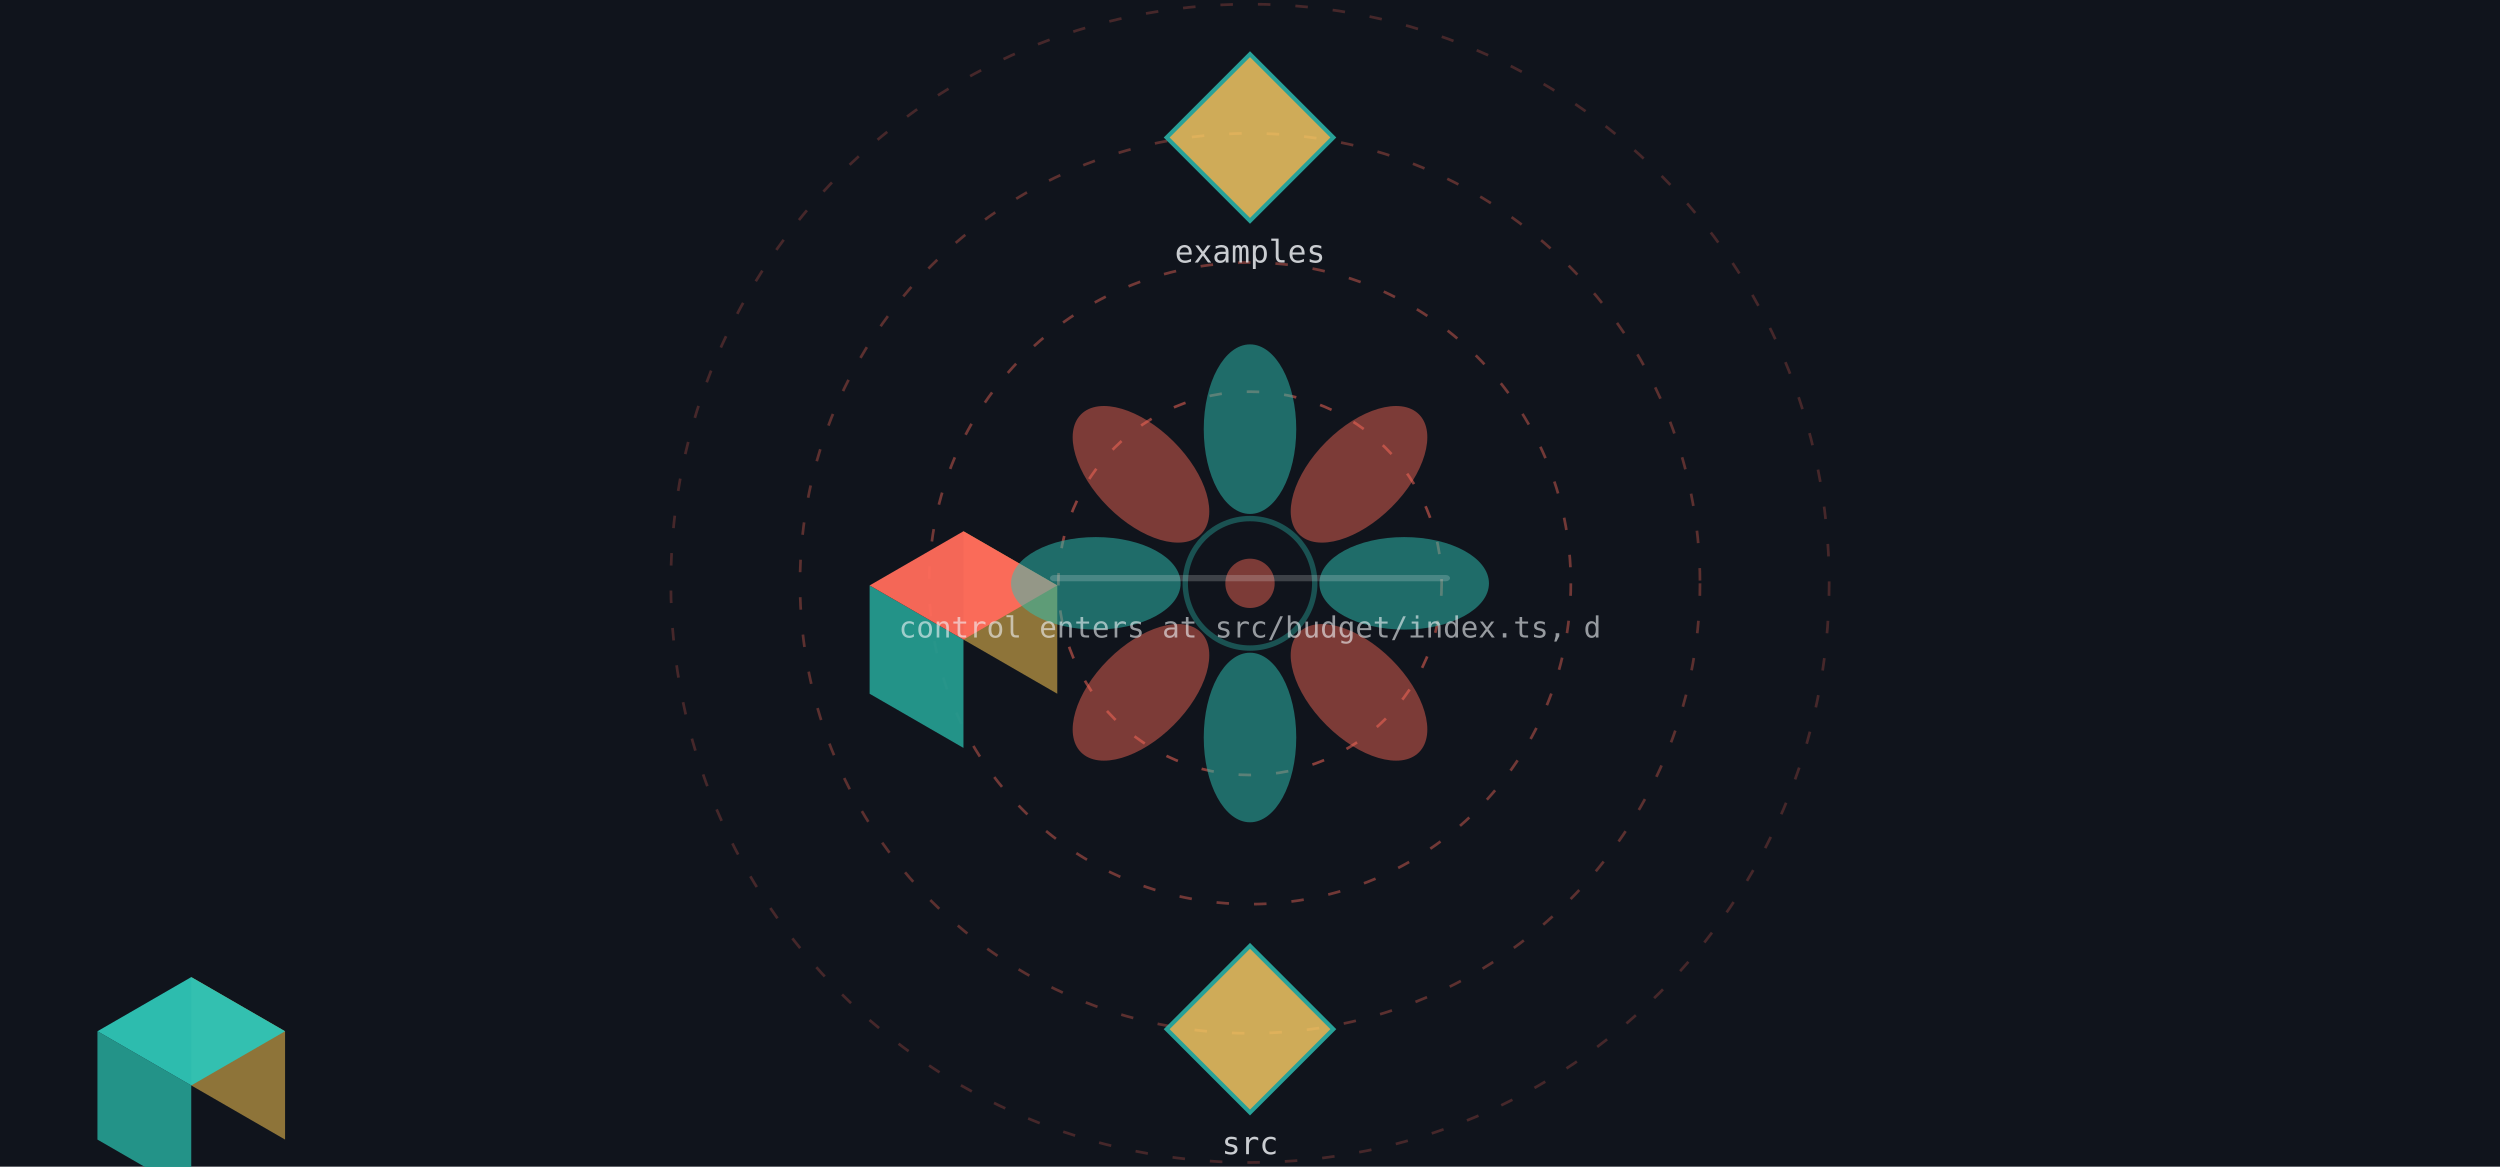
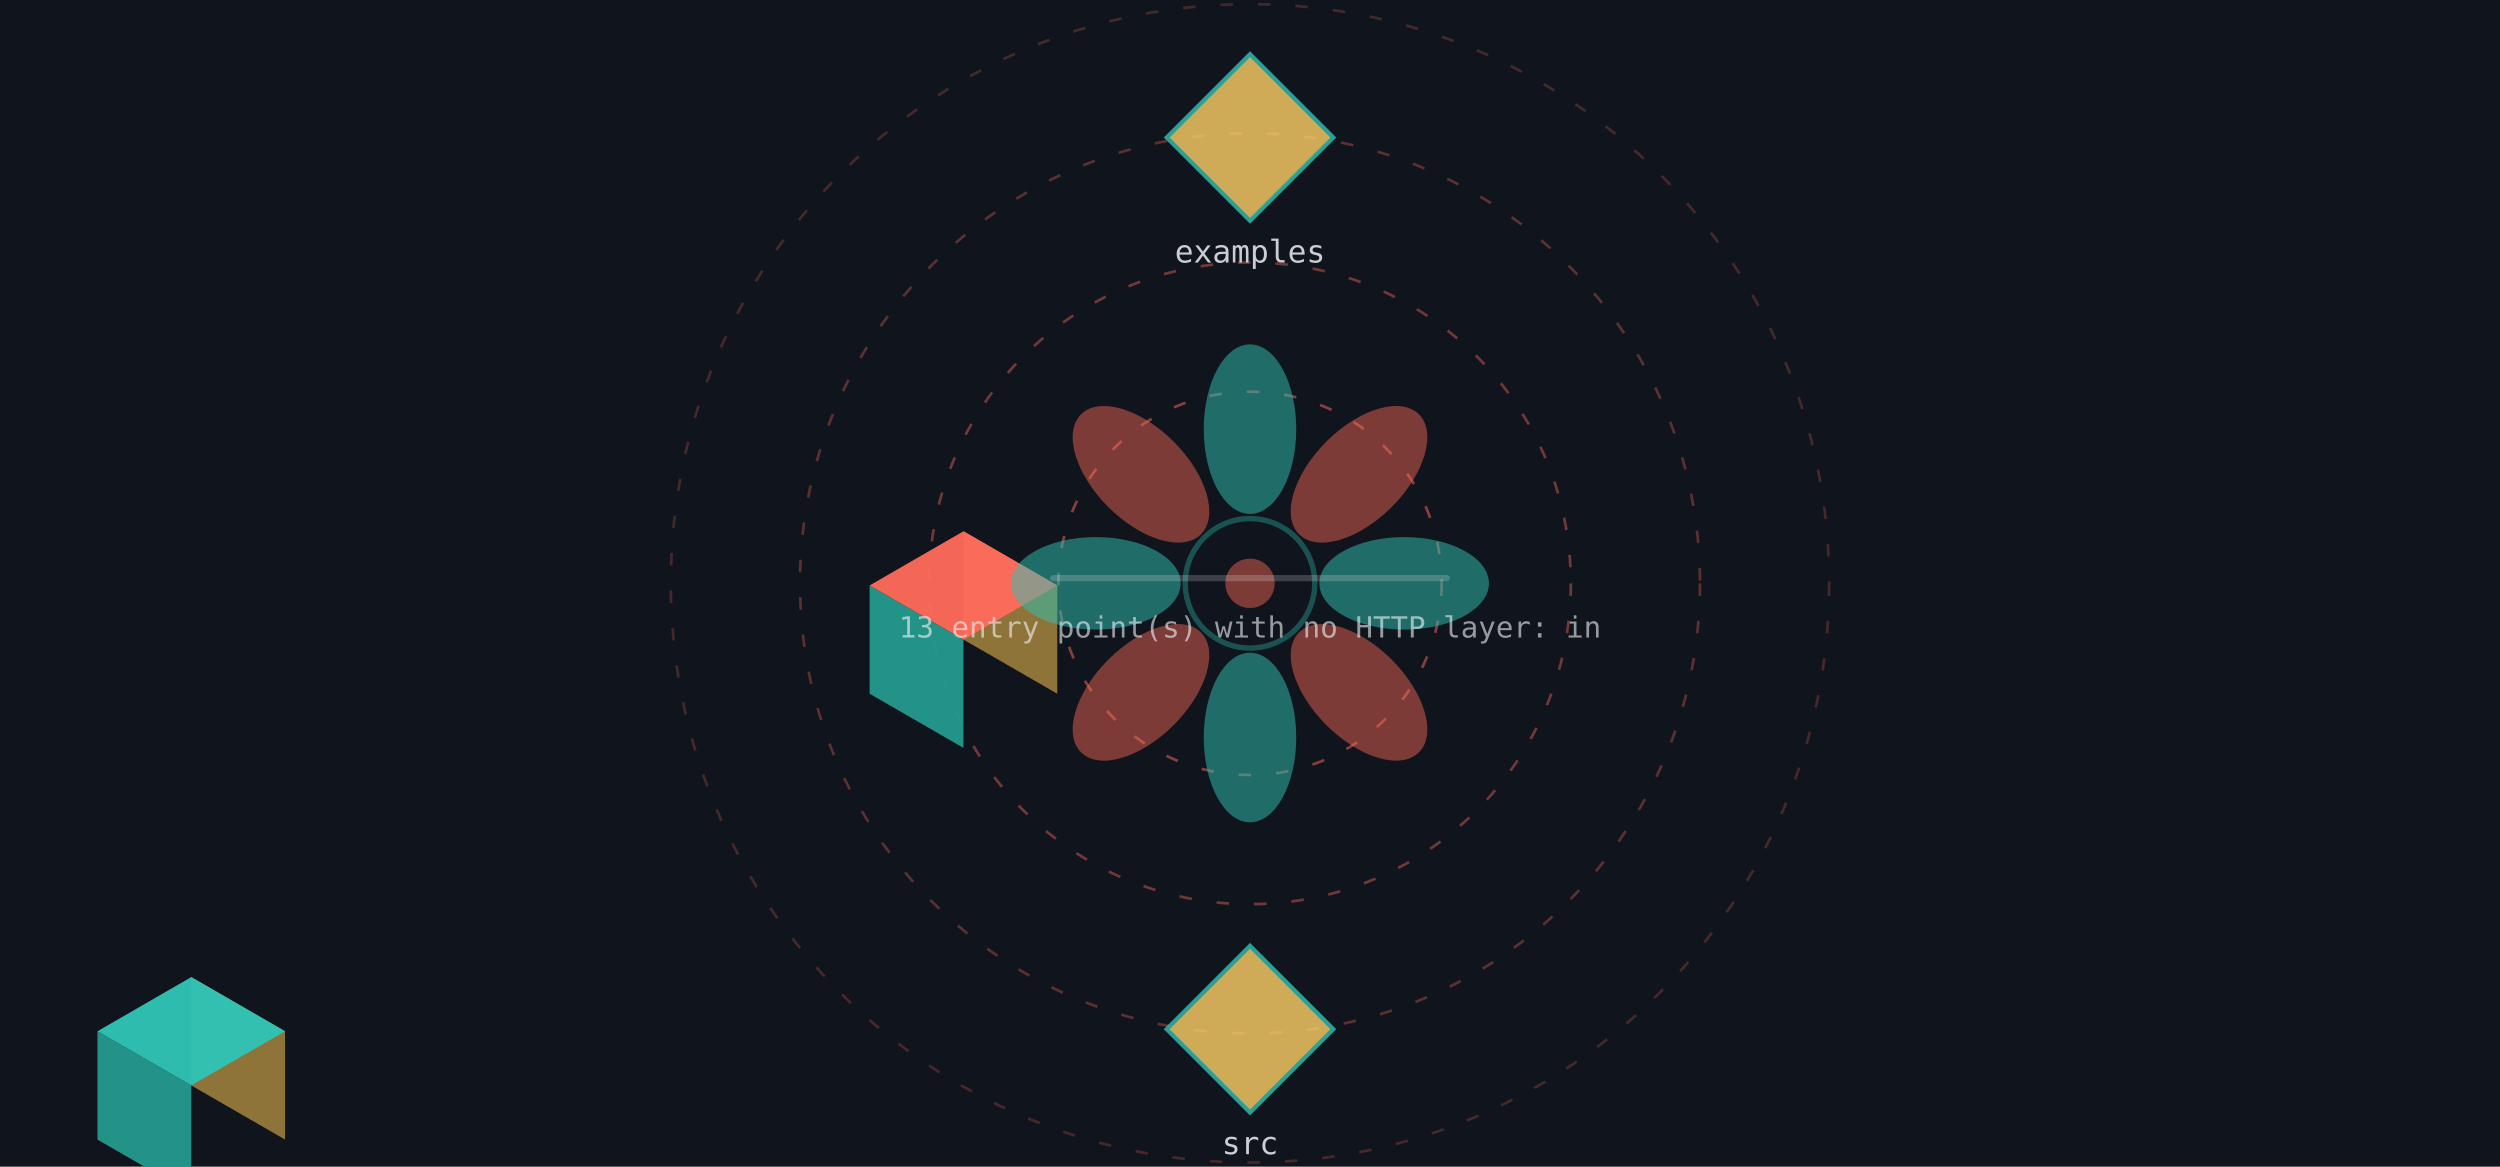
<svg xmlns="http://www.w3.org/2000/svg" viewBox="0 0 1200 560" width="1200" height="560" role="img" aria-label="grokbot-society workflow">
  <rect width="1200" height="560" fill="#10141c" />
  <defs>
    <linearGradient id="gk" x1="0" y1="0" x2="1" y2="1">
      <stop offset="0%" stop-color="#ff6b5a" />
      <stop offset="100%" stop-color="#2ec4b6" />
    </linearGradient>
  </defs>
  <circle cx="600.00" cy="280.00" r="92.00" fill="none" stroke="rgba(255,107,90,0.500)" stroke-width="1.30" opacity="1.00" stroke-dasharray="6 12" />
  <g>
    <circle cx="600.00" cy="280.00" r="92.00" fill="none" stroke="#ffd166" stroke-width="2.60" opacity="0.00" />
    <animate attributeName="opacity" values="0;0.85;0" dur="16.0s" begin="0.0s" repeatCount="indefinite" />
  </g>
  <circle cx="600.00" cy="280.00" r="154.00" fill="none" stroke="rgba(255,107,90,0.410)" stroke-width="1.30" opacity="1.00" stroke-dasharray="6 12" />
  <g>
    <circle cx="600.00" cy="280.00" r="154.00" fill="none" stroke="#ffd166" stroke-width="2.60" opacity="0.00" />
    <animate attributeName="opacity" values="0;0.85;0" dur="16.0s" begin="0.6s" repeatCount="indefinite" />
  </g>
  <circle cx="600.00" cy="280.00" r="216.00" fill="none" stroke="rgba(255,107,90,0.320)" stroke-width="1.30" opacity="1.00" stroke-dasharray="6 12" />
  <g>
    <circle cx="600.00" cy="280.00" r="216.00" fill="none" stroke="#ffd166" stroke-width="2.60" opacity="0.00" />
    <animate attributeName="opacity" values="0;0.85;0" dur="16.0s" begin="1.2s" repeatCount="indefinite" />
  </g>
  <circle cx="600.00" cy="280.00" r="278.00" fill="none" stroke="rgba(255,107,90,0.230)" stroke-width="1.30" opacity="1.00" stroke-dasharray="6 12" />
  <g>
    <circle cx="600.00" cy="280.00" r="278.00" fill="none" stroke="#ffd166" stroke-width="2.60" opacity="0.00" />
    <animate attributeName="opacity" values="0;0.85;0" dur="16.0s" begin="1.8s" repeatCount="indefinite" />
  </g>
  <polygon points="462.46,307.00 507.49,333.00 507.49,281.00 462.46,255.00" fill="#94793b" opacity="0.95" />
  <polygon points="417.42,333.00 462.46,359.00 462.46,307.00 417.42,281.00" fill="#24998e" opacity="0.95" />
  <polygon points="462.46,255.00 507.49,281.00 462.46,307.00 417.42,281.00" fill="#ff6b5a" opacity="0.95" />
  <text x="600" y="126" font-family="ui-monospace,Menlo,monospace" font-size="15" fill="rgba(242,245,249,0.820)" text-anchor="middle">examples</text>
  <g>
    <polygon points="600.00,26.00 640.00,66.00 600.00,106.00 560.00,66.00" fill="#ffd166" opacity="0.80" stroke="#2ec4b6" stroke-width="2" />
    <animate attributeName="opacity" values="0.25;1.0;0.25" dur="16.0s" begin="0.0s" repeatCount="indefinite" />
  </g>
  <polygon points="91.80,521.00 136.83,547.00 136.83,495.00 91.80,469.00" fill="#94793b" opacity="0.95" />
  <polygon points="46.77,547.00 91.80,573.00 91.80,521.00 46.77,495.00" fill="#24998e" opacity="0.95" />
  <polygon points="91.80,469.00 136.83,495.00 91.80,521.00 46.77,495.00" fill="#2ec4b6" opacity="0.95" />
  <text x="600" y="554" font-family="ui-monospace,Menlo,monospace" font-size="15" fill="rgba(242,245,249,0.820)" text-anchor="middle">src</text>
  <g>
    <polygon points="600.00,454.00 640.00,494.00 600.00,534.00 560.00,494.00" fill="#ffd166" opacity="0.80" stroke="#2ec4b6" stroke-width="2" />
    <animate attributeName="opacity" values="0.25;1.0;0.25" dur="16.0s" begin="8.0s" repeatCount="indefinite" />
  </g>
  <ellipse cx="600.00" cy="206.00" rx="22.20" ry="40.70" fill="rgba(46,196,182,0.500)" opacity="1.00" transform="rotate(0.0 600.00 206.00)" />
  <ellipse cx="652.33" cy="227.67" rx="22.20" ry="40.70" fill="rgba(255,107,90,0.450)" opacity="1.00" transform="rotate(45.0 652.33 227.67)" />
  <ellipse cx="674.00" cy="280.00" rx="22.20" ry="40.70" fill="rgba(46,196,182,0.500)" opacity="1.00" transform="rotate(90.0 674.00 280.00)" />
  <ellipse cx="652.33" cy="332.33" rx="22.20" ry="40.70" fill="rgba(255,107,90,0.450)" opacity="1.00" transform="rotate(135.0 652.33 332.33)" />
  <ellipse cx="600.00" cy="354.00" rx="22.20" ry="40.70" fill="rgba(46,196,182,0.500)" opacity="1.00" transform="rotate(180.0 600.00 354.00)" />
  <ellipse cx="547.67" cy="332.33" rx="22.20" ry="40.70" fill="rgba(255,107,90,0.450)" opacity="1.00" transform="rotate(225.0 547.67 332.33)" />
  <ellipse cx="526.00" cy="280.00" rx="22.20" ry="40.70" fill="rgba(46,196,182,0.500)" opacity="1.00" transform="rotate(270.0 526.00 280.00)" />
  <ellipse cx="547.67" cy="227.67" rx="22.20" ry="40.70" fill="rgba(255,107,90,0.450)" opacity="1.00" transform="rotate(315.0 547.67 227.67)" />
  <circle cx="600.00" cy="280.00" r="31.08" fill="none" stroke="rgba(46,196,182,0.500)" stroke-width="2.59" opacity="0.70" />
  <circle cx="600.00" cy="280.00" r="11.84" fill="rgba(255,107,90,0.450)" opacity="1.00" />
  <rect x="504.00" y="276.00" width="192.00" height="3.00" rx="2.00" fill="rgba(242,245,249,0.200)" opacity="1.00" />
-   <text x="600" y="306" font-family="ui-monospace,Menlo,monospace" font-size="14" fill="rgba(242,245,249,0.600)" text-anchor="middle">control enters at src/budget/index.ts, d</text>
+   <text x="600" y="306" font-family="ui-monospace,Menlo,monospace" font-size="14" fill="rgba(242,245,249,0.600)" text-anchor="middle">13 entry point(s) with no HTTP layer: in</text>
</svg>
